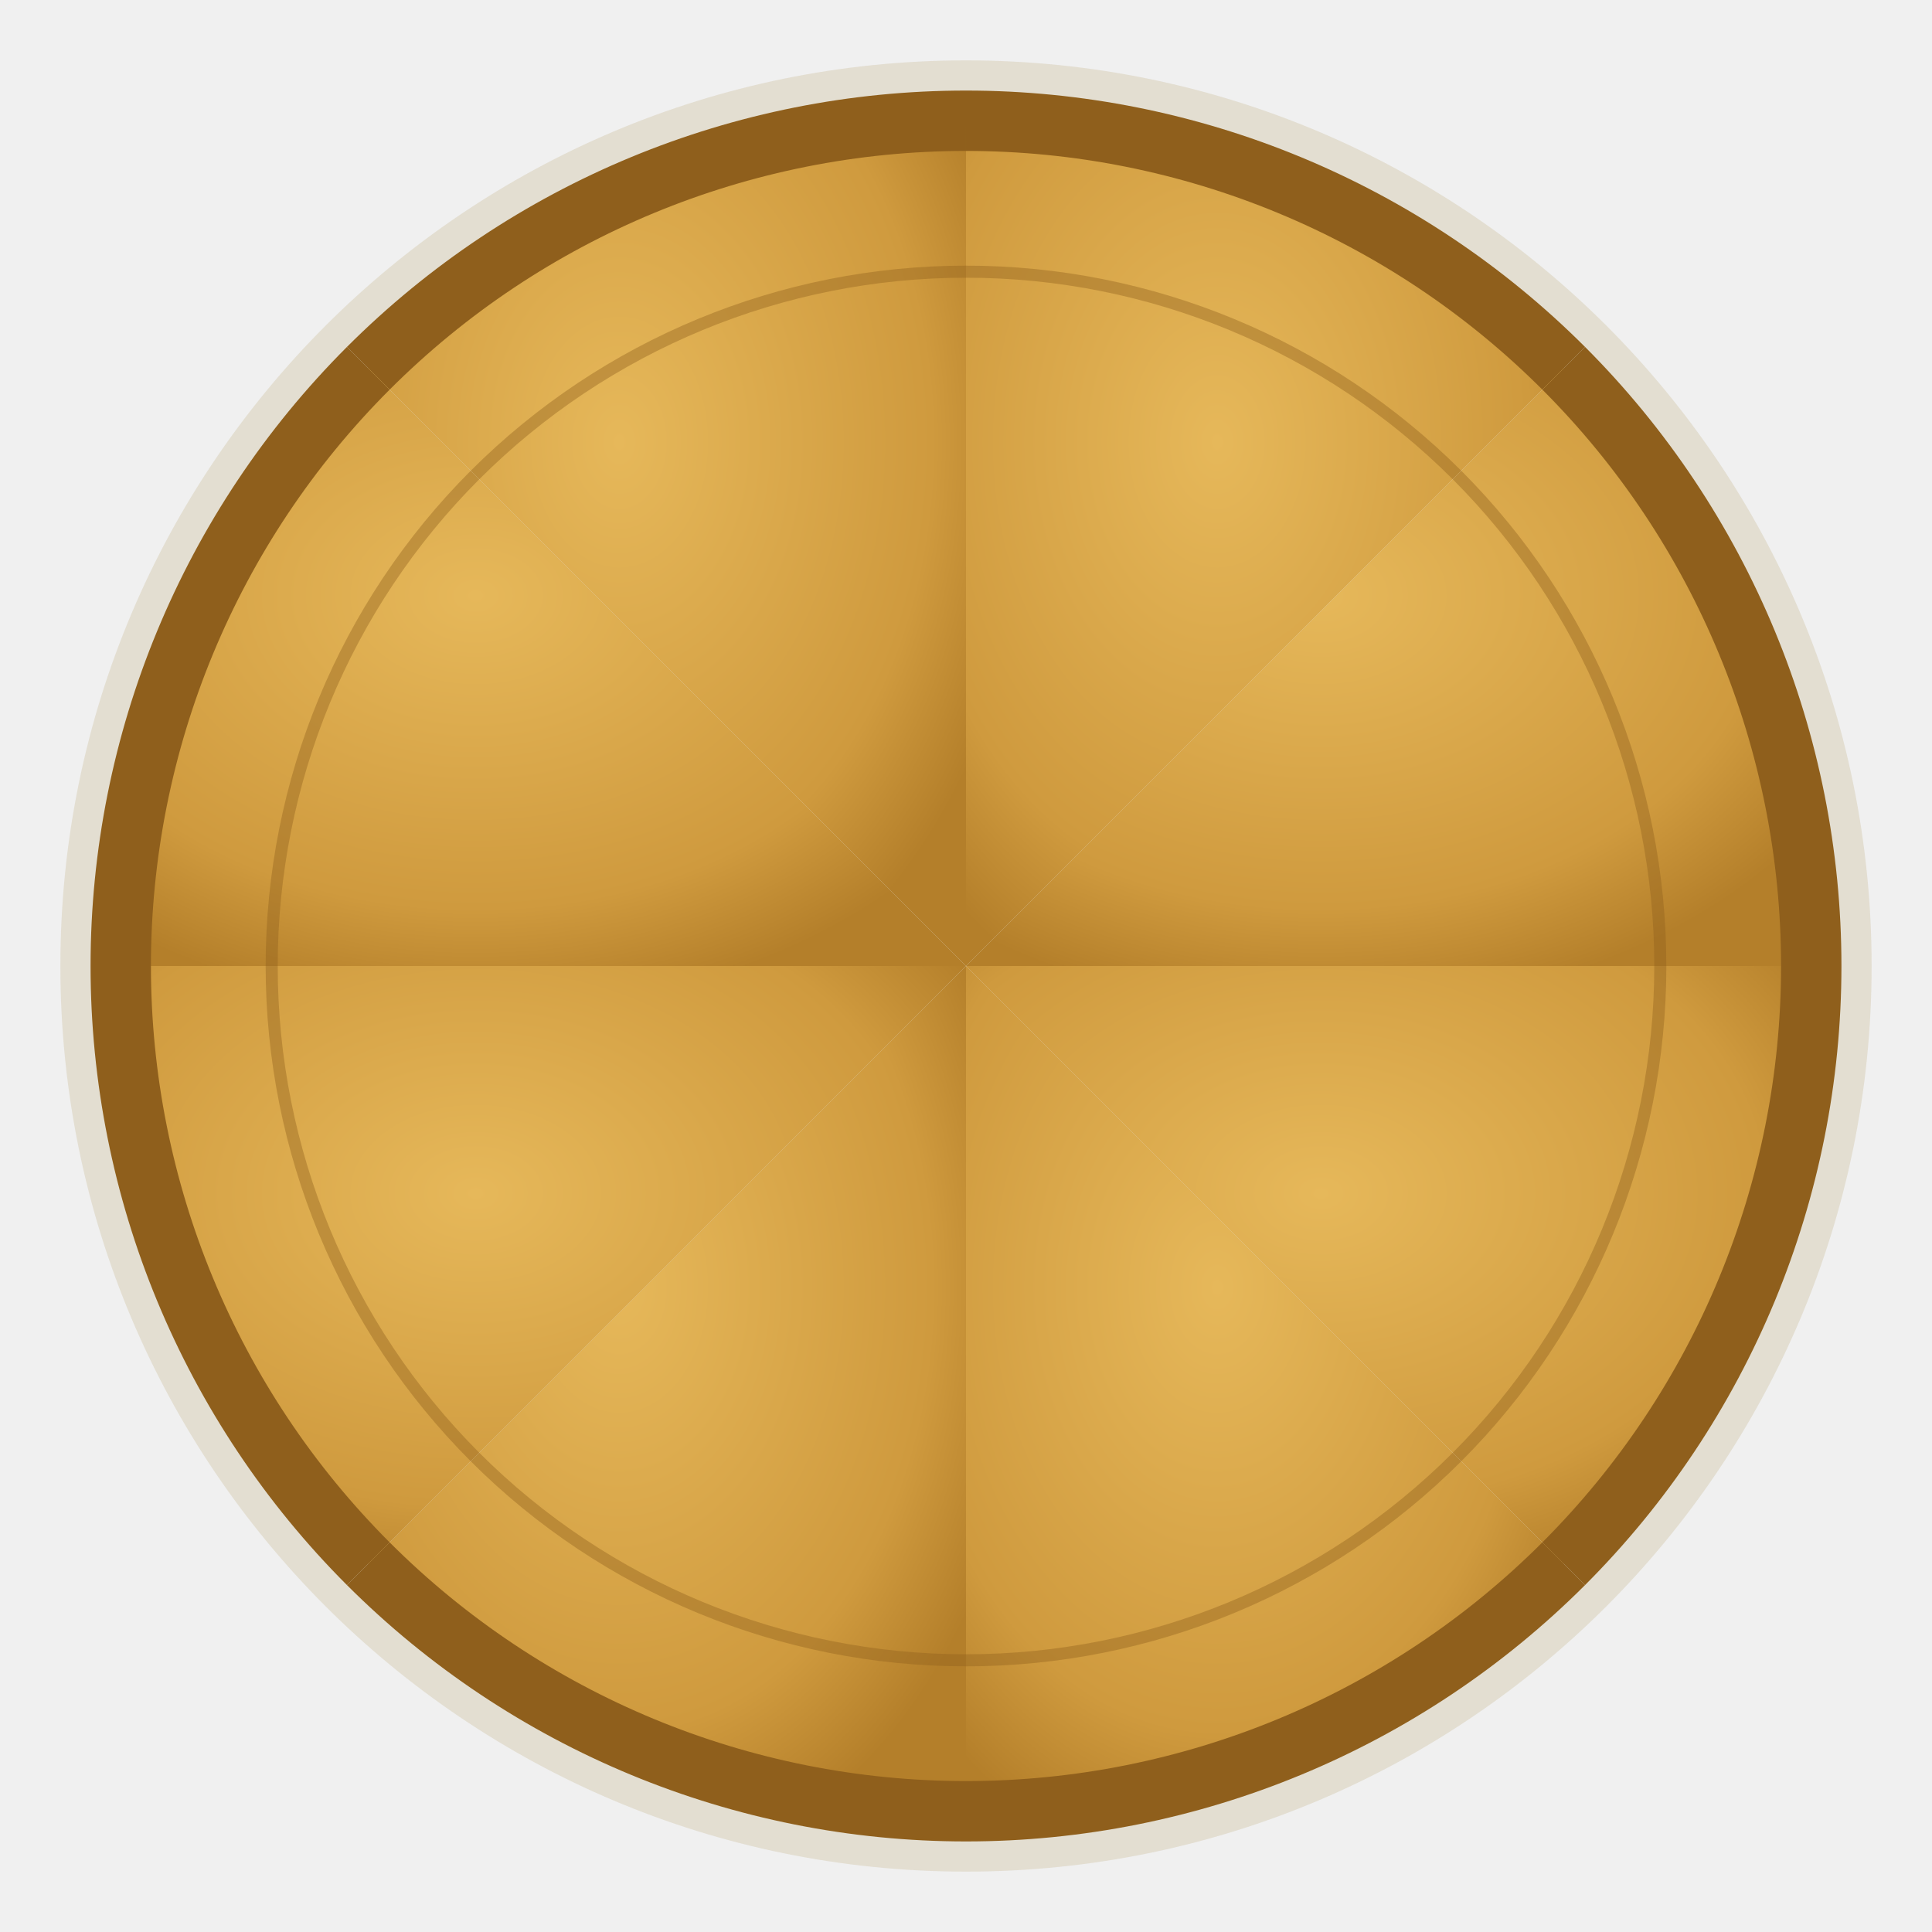
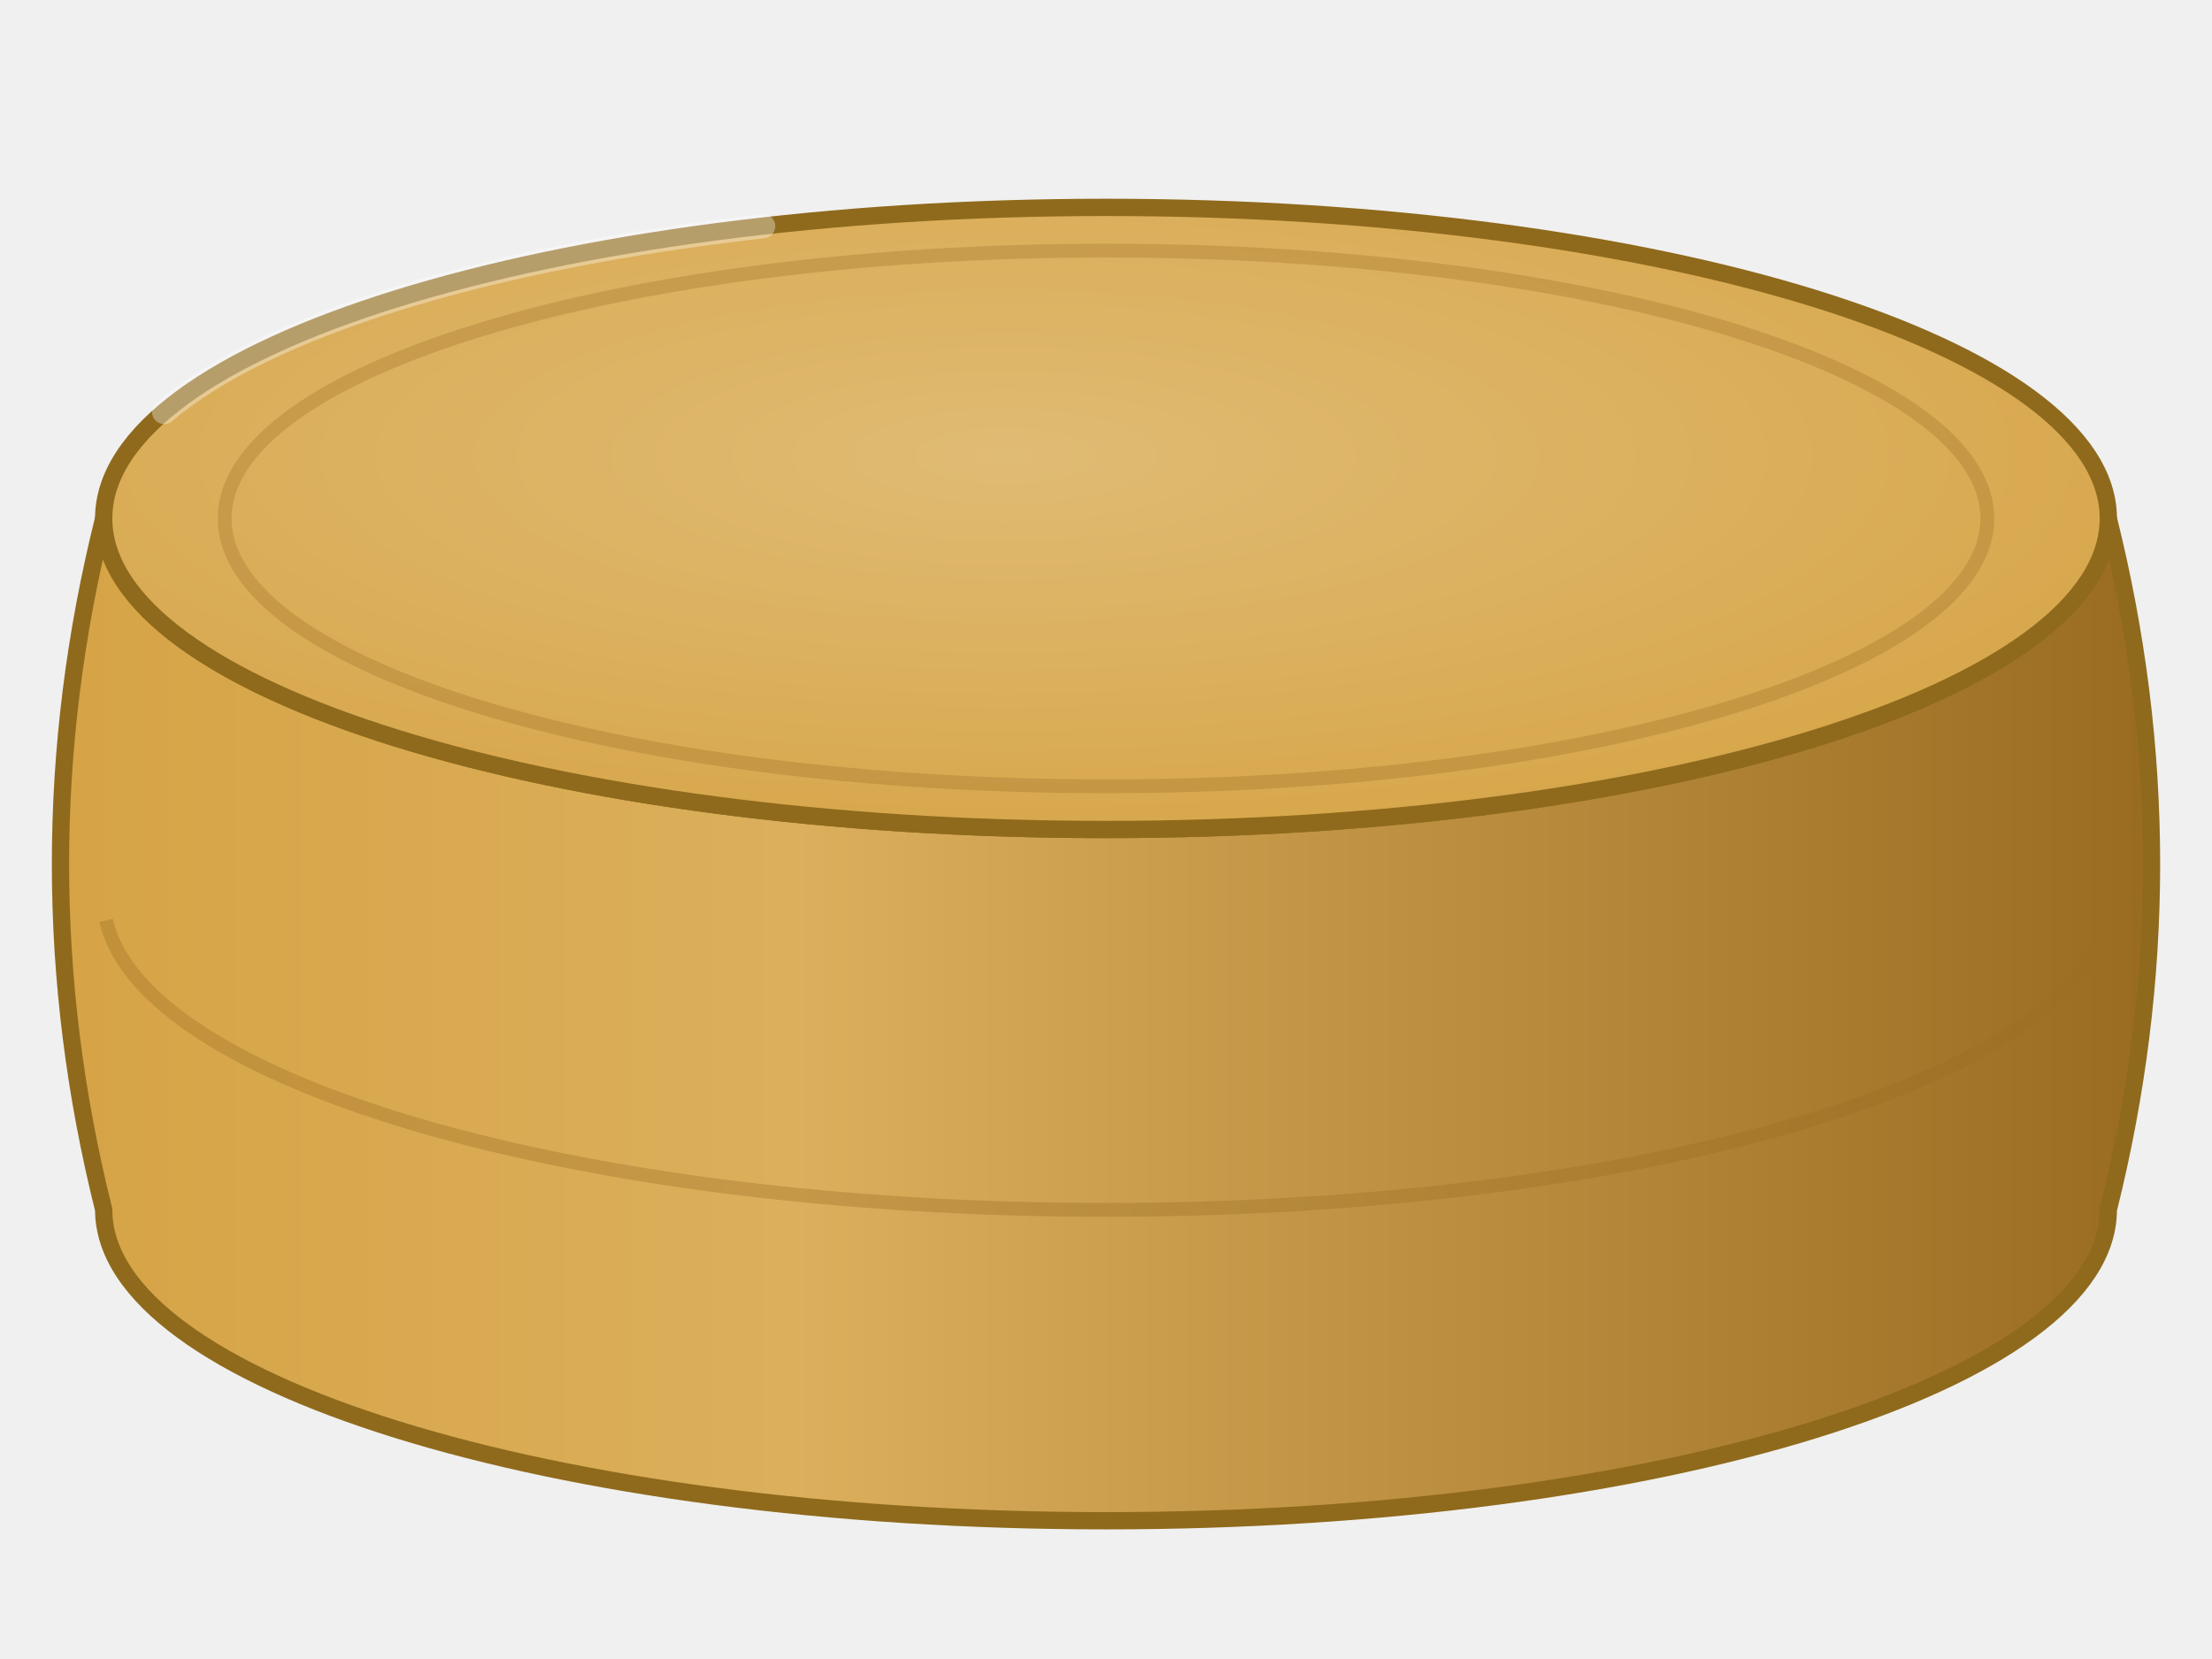
- <svg xmlns="http://www.w3.org/2000/svg" viewBox="0 0 128 128">
+ <svg xmlns="http://www.w3.org/2000/svg" viewBox="0 0 128 96">
  <defs>
-     <radialGradient id="rind" cx="0.42" cy="0.38" r="0.7">
-       <stop offset="0" stop-color="#e6b85a" />
-       <stop offset="0.75" stop-color="#cf9a3e" />
-       <stop offset="1" stop-color="#b47f2a" />
+     <linearGradient id="wall" x1="0" y1="0" x2="1" y2="0">
+       <stop offset="0" stop-color="#d6a446" />
+       <stop offset="0.35" stop-color="#dbaf5c" />
+       <stop offset="1" stop-color="#9a6c22" />
+     </linearGradient>
+     <radialGradient id="top" cx="0.45" cy="0.4" r="0.7">
+       <stop offset="0" stop-color="#e0bb74" />
+       <stop offset="1" stop-color="#d6a446" />
    </radialGradient>
  </defs>
-   <circle cx="64" cy="64" r="60" fill="#d8cfb8" opacity="0.55" />
-   <path d="M64 64L64 8A56 56 0 0 1 103.6 24.4Z" fill="url(#rind)" />
-   <path d="M64 8A56 56 0 0 1 103.6 24.4" fill="none" stroke="#8f5f1c" stroke-width="4" />
-   <path d="M64 18A46 46 0 0 1 96.53 31.47" fill="none" stroke="#8f5f1c" stroke-width="0.8" opacity="0.4" />
-   <path d="M64 64L103.6 24.4A56 56 0 0 1 120 64Z" fill="url(#rind)" />
-   <path d="M103.6 24.4A56 56 0 0 1 120 64" fill="none" stroke="#8f5f1c" stroke-width="4" />
-   <path d="M96.53 31.47A46 46 0 0 1 110 64" fill="none" stroke="#8f5f1c" stroke-width="0.8" opacity="0.4" />
-   <path d="M64 64L120 64A56 56 0 0 1 103.6 103.6Z" fill="url(#rind)" />
-   <path d="M120 64A56 56 0 0 1 103.6 103.6" fill="none" stroke="#8f5f1c" stroke-width="4" />
-   <path d="M110 64A46 46 0 0 1 96.53 96.53" fill="none" stroke="#8f5f1c" stroke-width="0.8" opacity="0.4" />
-   <path d="M64 64L103.6 103.6A56 56 0 0 1 64 120Z" fill="url(#rind)" />
-   <path d="M103.6 103.6A56 56 0 0 1 64 120" fill="none" stroke="#8f5f1c" stroke-width="4" />
-   <path d="M96.53 96.53A46 46 0 0 1 64 110" fill="none" stroke="#8f5f1c" stroke-width="0.8" opacity="0.4" />
-   <path d="M64 64L64 120A56 56 0 0 1 24.4 103.6Z" fill="url(#rind)" />
-   <path d="M64 120A56 56 0 0 1 24.4 103.6" fill="none" stroke="#8f5f1c" stroke-width="4" />
-   <path d="M64 110A46 46 0 0 1 31.47 96.53" fill="none" stroke="#8f5f1c" stroke-width="0.8" opacity="0.4" />
-   <path d="M64 64L24.4 103.6A56 56 0 0 1 8 64Z" fill="url(#rind)" />
-   <path d="M24.4 103.6A56 56 0 0 1 8 64" fill="none" stroke="#8f5f1c" stroke-width="4" />
-   <path d="M31.47 96.53A46 46 0 0 1 18 64" fill="none" stroke="#8f5f1c" stroke-width="0.8" opacity="0.4" />
-   <path d="M64 64L8 64A56 56 0 0 1 24.4 24.4Z" fill="url(#rind)" />
-   <path d="M8 64A56 56 0 0 1 24.4 24.4" fill="none" stroke="#8f5f1c" stroke-width="4" />
-   <path d="M18 64A46 46 0 0 1 31.47 31.47" fill="none" stroke="#8f5f1c" stroke-width="0.8" opacity="0.4" />
-   <path d="M64 64L24.4 24.4A56 56 0 0 1 64 8Z" fill="url(#rind)" />
-   <path d="M24.4 24.4A56 56 0 0 1 64 8" fill="none" stroke="#8f5f1c" stroke-width="4" />
-   <path d="M31.47 31.47A46 46 0 0 1 64 18" fill="none" stroke="#8f5f1c" stroke-width="0.8" opacity="0.4" />
+   <g transform="translate(0 0)">
+     <path d="M122 30A58 18 0 0 1 6 30Q1 50 6 70A58 18 0 0 0 122 70Q127 50 122 30Z" fill="url(#wall)" stroke="#8f6a1c" stroke-width="1" stroke-linejoin="round" />
+     <path d="M121.86 53.26A58 18 0 0 1 6.14 53.26" fill="none" stroke="#9a6c22" stroke-width="0.8" opacity="0.35" />
+     <ellipse cx="64" cy="30" rx="58" ry="18" fill="url(#top)" stroke="#8f6a1c" stroke-width="1" />
+     <ellipse cx="64" cy="30" rx="51" ry="15.5" fill="none" stroke="#9a6c22" stroke-width="0.8" opacity="0.3" />
+     <path d="M9.5 23.84A58 18 0 0 1 44.16 13.09" fill="none" stroke="#ffffff" stroke-width="1.4" opacity="0.35" stroke-linecap="round" />
+   </g>
</svg>
